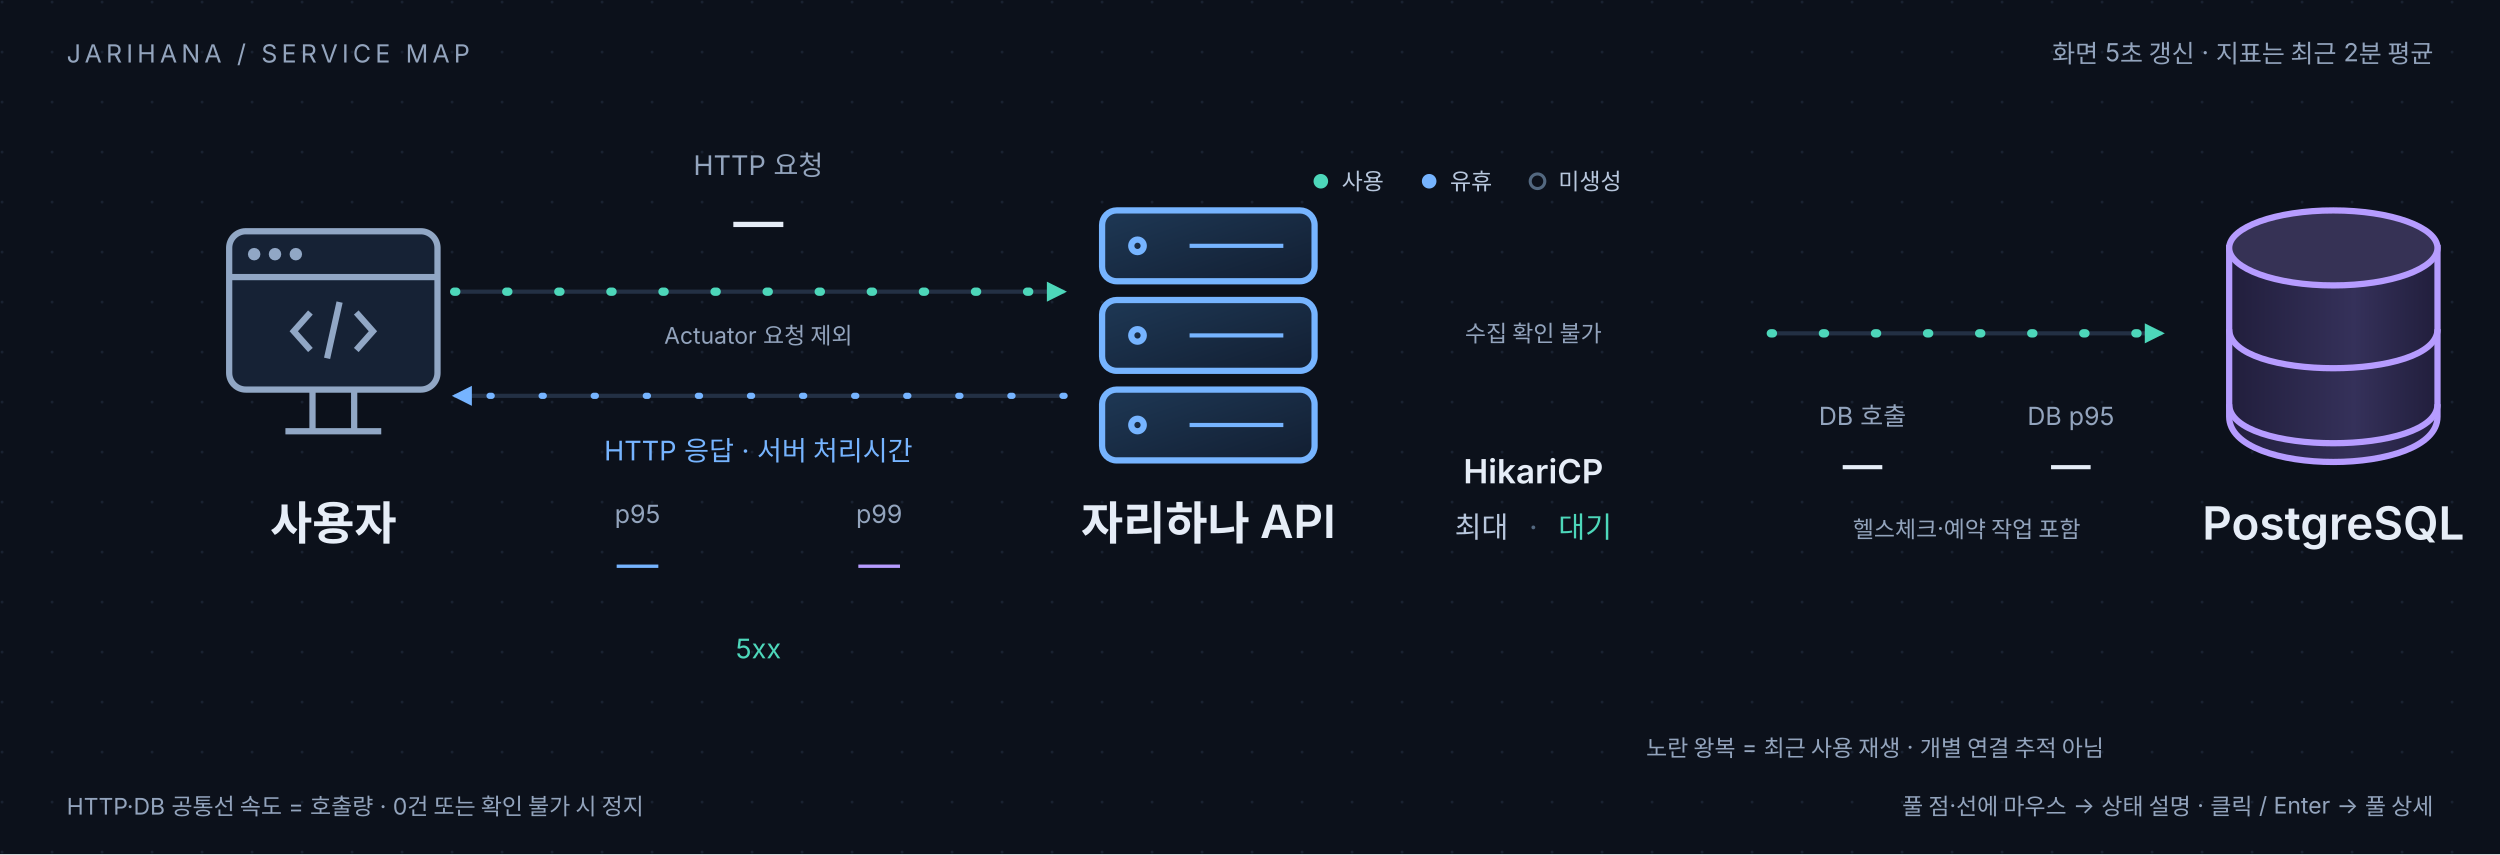
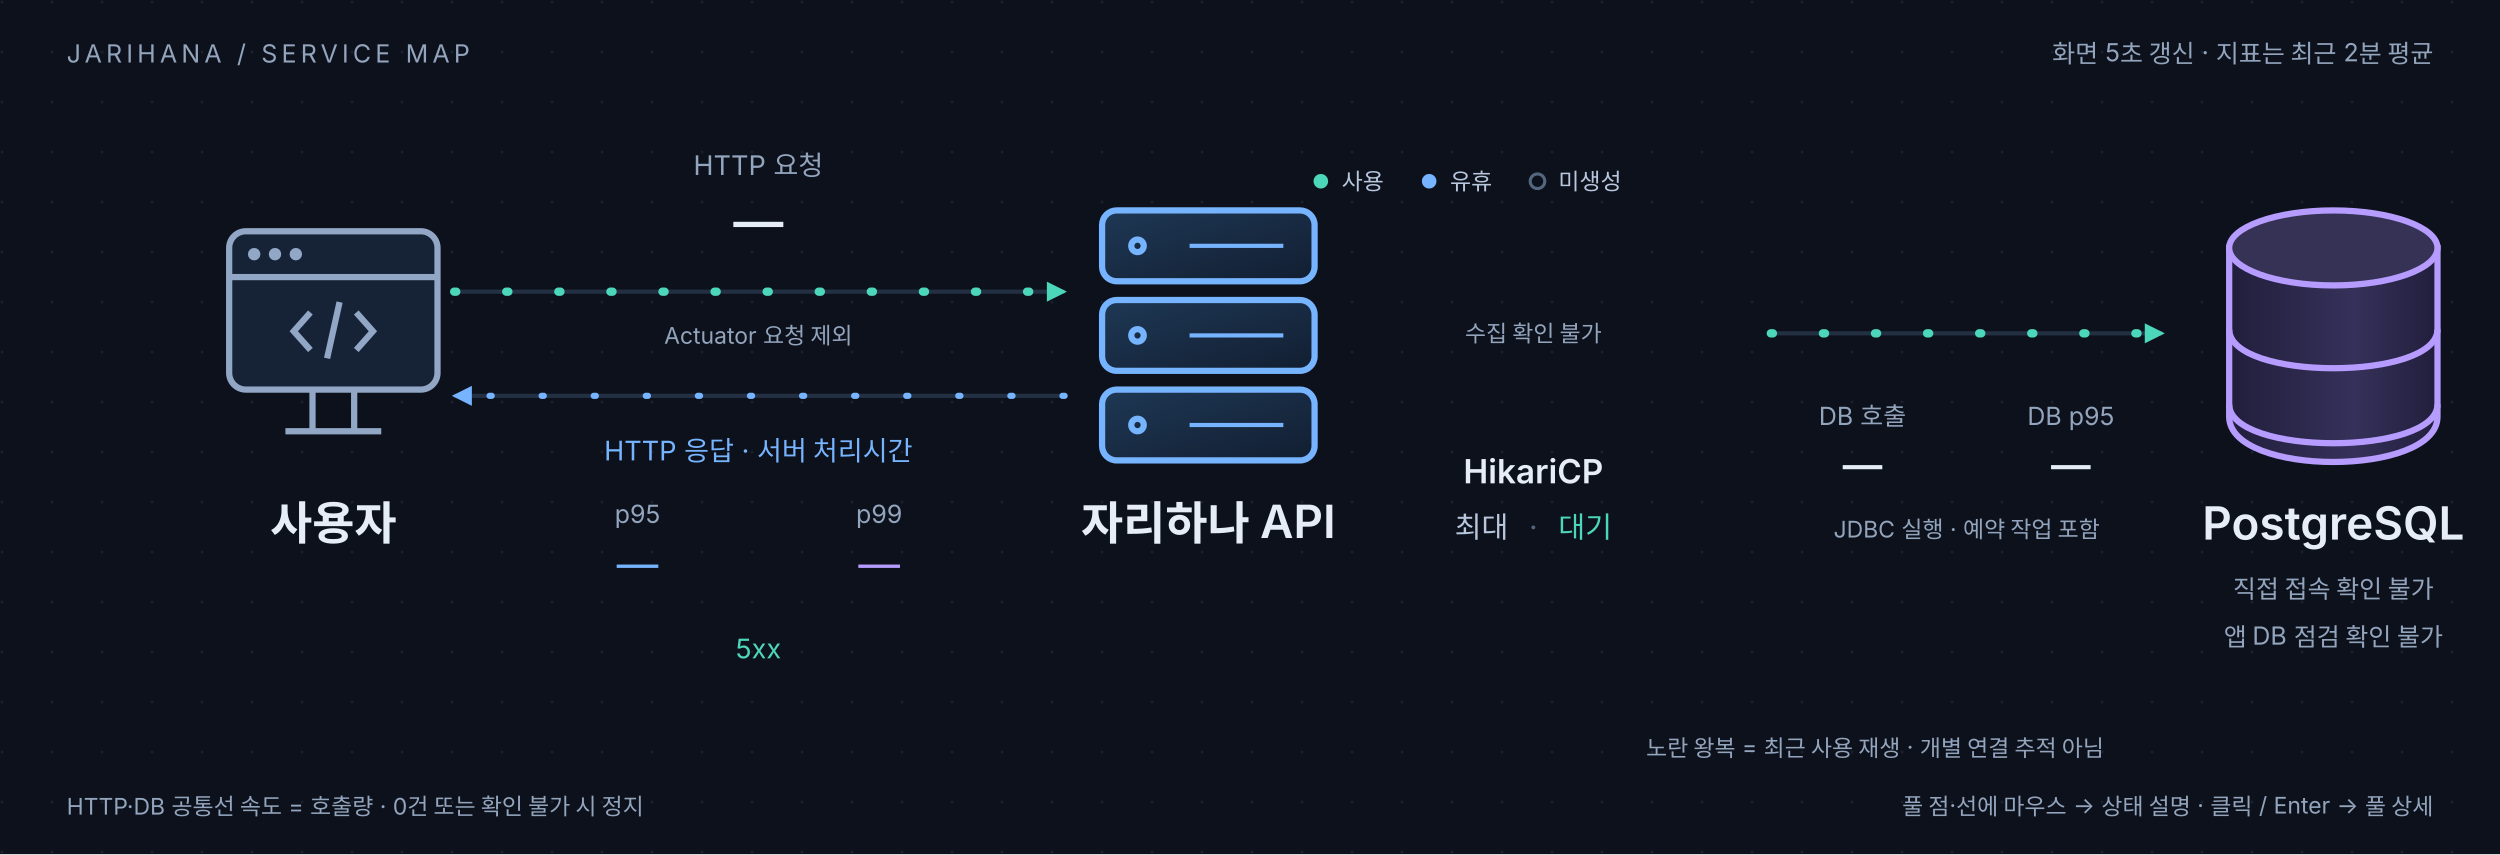
<svg xmlns="http://www.w3.org/2000/svg" width="1200" height="410" viewBox="0 0 1200 410">
  <defs>
    <style>
    @keyframes jarihana-flow { to { stroke-dashoffset: 0; } }
    .pool-connection { transform: translate(var(--pool-to-x, 0px), var(--pool-to-y, 0px)); }
    @media (prefers-reduced-motion: reduce) { .pool-connection, #cell-db-line path { animation: none !important; } }
    text { font-family: Inter, "Noto Sans KR", "Apple SD Gothic Neo", sans-serif; }
  </style>
    <pattern id="grid" width="24" height="24" patternUnits="userSpaceOnUse">
      <circle cx="1" cy="1" r="0.7" fill="#253146" />
    </pattern>
    <linearGradient id="server-fill" x2="1" y2="1">
      <stop stop-color="#1e3855" />
      <stop offset="1" stop-color="#121e31" />
    </linearGradient>
    <linearGradient id="db-fill" x2="1" y2="0">
      <stop stop-color="#211e3c" />
      <stop offset=".6" stop-color="#35315a" />
      <stop offset="1" stop-color="#211e3c" />
    </linearGradient>
  </defs>
  <rect width="1200" height="410" fill="#0c111b" />
  <rect width="1200" height="410" fill="url(#grid)" opacity=".5" />
  <g fill="#93a4bd" font-size="12">
    <text x="32" y="30" letter-spacing="2">JARIHANA / SERVICE MAP</text>
    <text x="1168" y="30" text-anchor="end">화면 5초 갱신 · 지표는 최근 2분 평균</text>
  </g>
  <g stroke="#233044" stroke-width="2" fill="none">
    <path d="M218 140 H511" />
    <path d="M511 190 H218" />
  </g>
  <g id="cell-http-line">
    <path d="M218 140 H502" stroke="#4dd7ba" stroke-width="4" stroke-linecap="round" stroke-dasharray="1 24" fill="none" style="animation: 2s linear 0s infinite normal none running jarihana-flow; stroke-dashoffset: 50;" />
    <path d="M511 140 l-8 -4 v8 Z" fill="#4dd7ba" stroke="#4dd7ba" />
  </g>
  <g id="cell-response-line">
    <path d="M511 190 H227" stroke="#76b4ff" stroke-width="3" stroke-linecap="round" stroke-dasharray="1 24" fill="none" style="animation: 2s linear 0s infinite normal none running jarihana-flow; stroke-dashoffset: 50;" />
    <path d="M218 190 l8 -4 v8 Z" fill="#76b4ff" stroke="#76b4ff" />
  </g>
  <path d="M850 160 H1038" stroke="#233044" stroke-width="2" fill="none" />
  <g id="cell-db-line">
    <path d="M850 160 H1030" stroke="#4dd7ba" stroke-width="4" stroke-linecap="round" stroke-dasharray="1 24" fill="none" style="animation: 2s linear 0s infinite normal none running jarihana-flow; stroke-dashoffset: 50;" />
    <path d="M1038 160 l-8 -4 v8 Z" fill="#4dd7ba" stroke="#4dd7ba" />
  </g>
  <g fill="#93a4bd" font-size="13" text-anchor="middle">
    <text x="364" y="84">HTTP 요청</text>
  </g>
  <g id="cell-http-rps">
    <text x="364" y="115" text-anchor="middle" font-size="24" font-weight="600" fill="#e6edf7">—</text>
  </g>
  <text x="364" y="165" text-anchor="middle" font-size="11" fill="#93a4bd">Actuator 요청 제외</text>
  <text x="364" y="221" text-anchor="middle" font-size="13" fill="#76b4ff">HTTP 응답 · 서버 처리시간</text>
  <g font-size="11" fill="#b8c7dd">
    <circle cx="634" cy="87" r="3.5" fill="#4dd7ba" />
    <text x="644" y="91">사용</text>
    <circle cx="686" cy="87" r="3.5" fill="#76b4ff" />
    <text x="696" y="91">유휴</text>
    <circle cx="738" cy="87" r="3.5" fill="none" stroke="#536880" stroke-width="1.5" />
    <text x="748" y="91">미생성</text>
  </g>
  <g id="cell-pool-status">
    <text x="736" y="164" text-anchor="middle" font-size="11" fill="#93a4bd">수집 확인 불가</text>
  </g>
  <text x="736" y="232" text-anchor="middle" font-size="16" font-weight="600" fill="#e6edf7">HikariCP</text>
  <text x="900" y="363" text-anchor="middle" font-size="11" fill="#93a4bd">노란 왕복 = 최근 사용 재생 · 개별 연결 추적 아님</text>
  <g id="cell-browser" stroke="#91a7c5" stroke-width="3" fill="none">
    <rect x="110" y="111" width="100" height="76" rx="8" fill="#162235" />
    <path d="M110 133 H210 M137 207 H183 M150 187 V207 M170 187 V207" />
    <circle cx="122" cy="122" r="1.5" />
    <circle cx="132" cy="122" r="1.5" />
    <circle cx="142" cy="122" r="1.5" />
    <path d="m149 150 -8 9 8 9 m22 -18 8 9 -8 9 m-8 -23 -6 27" />
  </g>
  <g id="cell-server" stroke="#76b4ff" stroke-width="3" fill="url(#server-fill)">
    <rect x="529" y="101" width="102" height="34" rx="7" />
    <rect x="529" y="144" width="102" height="34" rx="7" />
    <rect x="529" y="187" width="102" height="34" rx="7" />
    <path d="M571 118 H616 M571 161 H616 M571 204 H616" stroke-width="2" />
    <circle cx="546" cy="118" r="3" />
    <circle cx="546" cy="161" r="3" />
    <circle cx="546" cy="204" r="3" />
  </g>
  <g id="cell-database" transform="translate(100 0)" stroke="#b69cff" stroke-width="3" fill="url(#db-fill)">
    <path d="M970 119 V200 C970 229 1070 229 1070 200 V119 Z" />
    <ellipse cx="1020" cy="119" rx="50" ry="18" fill="#363255" />
    <path d="M970 158 C970 183 1070 183 1070 158 M970 194 C970 219 1070 219 1070 194" fill="none" />
  </g>
  <g id="cell-pool-node" />
  <g font-size="22" font-weight="600" text-anchor="middle" fill="#e6edf7">
    <text x="160" y="259">사용자</text>
    <text x="580" y="259">자리하나 API</text>
    <text x="1120" y="259">PostgreSQL</text>
  </g>
+   <g id="cell-db-health">
+     <text x="1120" y="287" text-anchor="middle" font-size="12" fill="currentColor" style="color:#93a4bd">직접 접속 확인 불가</text>
+   </g>
+   <g id="cell-db-connection-health">
+     <text x="1120" y="310" text-anchor="middle" font-size="12" fill="currentColor" style="color:#93a4bd">앱 DB 점검 확인 불가</text>
+   </g>
  <g fill="#93a4bd" font-size="12" text-anchor="middle">
    <text x="306" y="251">p95</text>
    <text x="422" y="251">p99</text>
  </g>
  <g id="cell-p95">
    <text x="306" y="278" text-anchor="middle" font-size="20" fill="#76b4ff">—</text>
  </g>
  <g id="cell-p99">
    <text x="422" y="278" text-anchor="middle" font-size="20" fill="#b69cff">—</text>
  </g>
  <g id="cell-http-errors">
    <text x="364" y="316" text-anchor="middle" font-size="13" fill="currentColor" style="color:#4dd7ba">5xx</text>
  </g>
  <g id="db-edge-metrics">
    <g fill="#93a4bd" font-size="12" text-anchor="middle">
      <text x="894" y="204">DB 호출</text>
      <text x="994" y="204">DB p95</text>
    </g>
    <g id="cell-db-rps">
      <text x="894" y="230" text-anchor="middle" font-size="19" font-weight="600" fill="#e6edf7">—</text>
    </g>
    <g id="cell-db-p95">
      <text x="994" y="230" text-anchor="middle" font-size="19" font-weight="600" fill="#e6edf7">—</text>
    </g>
  </g>
-   <text x="944" y="258" text-anchor="middle" font-size="11" fill="#93a4bd">헬스체크·예약 작업 포함</text>
+   <text x="944" y="258" text-anchor="middle" font-size="11" fill="#93a4bd">JDBC 실행 · 예약 작업 포함</text>
  <g id="cell-pool-max">
    <text x="724" y="258" text-anchor="end" font-size="14" fill="#b8c7dd">최대</text>
  </g>
  <text x="736" y="258" text-anchor="middle" font-size="14" fill="#536880">·</text>
  <g id="cell-pool-pending">
    <text x="748" y="258" font-size="14" fill="currentColor" style="color:#4dd7ba">대기</text>
  </g>
  <g fill="#93a4bd" font-size="11">
    <text x="32" y="391">HTTP·DB 공통선 속도 = 호출량 · 0건 또는 확인 불가 시 정지</text>
    <text x="1168" y="391" text-anchor="end">풀 점·선에 마우스 → 상태 설명 · 클릭 / Enter → 풀 상세</text>
  </g>
</svg>
